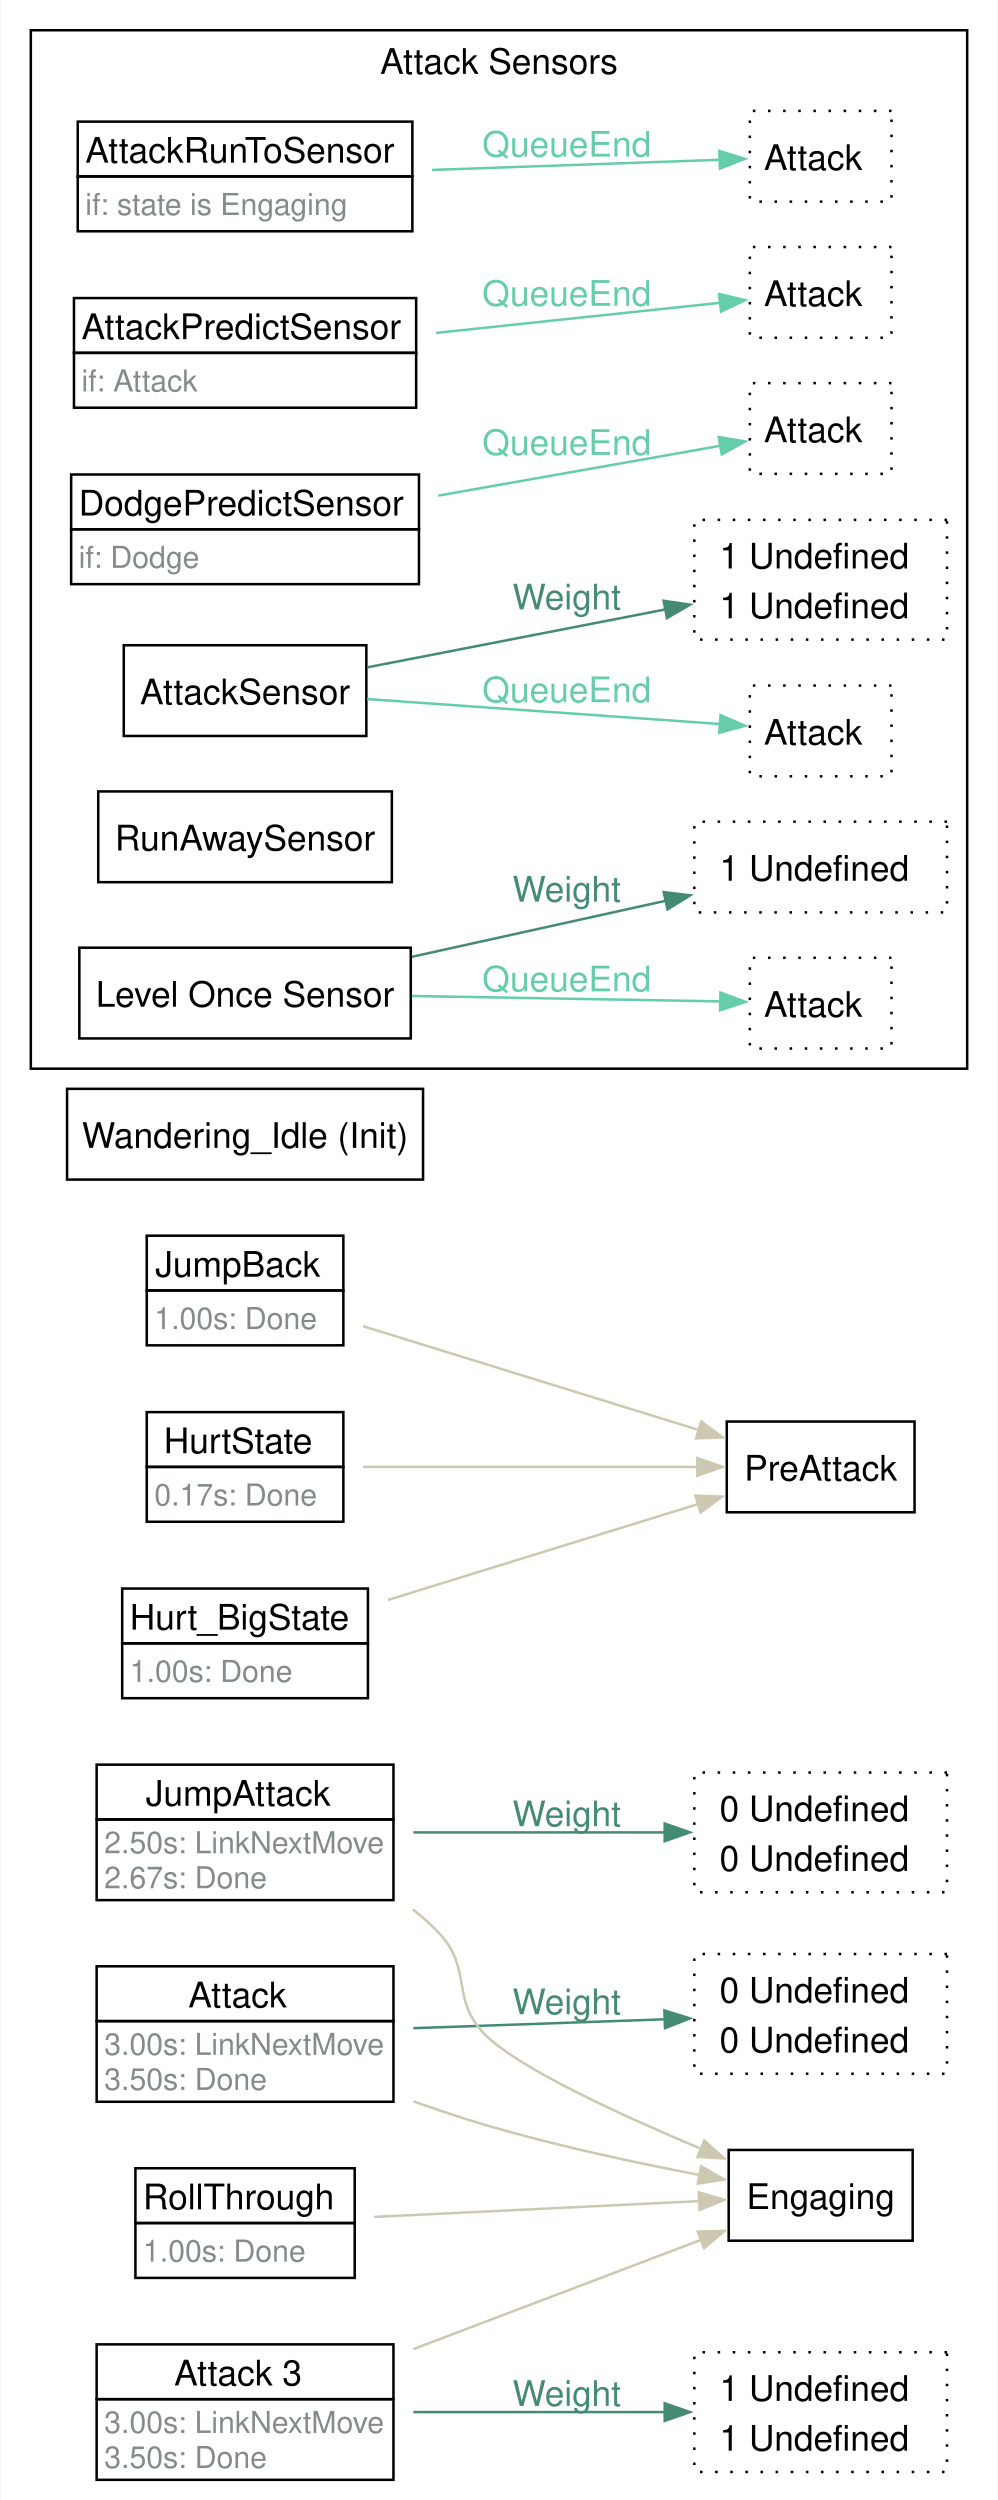
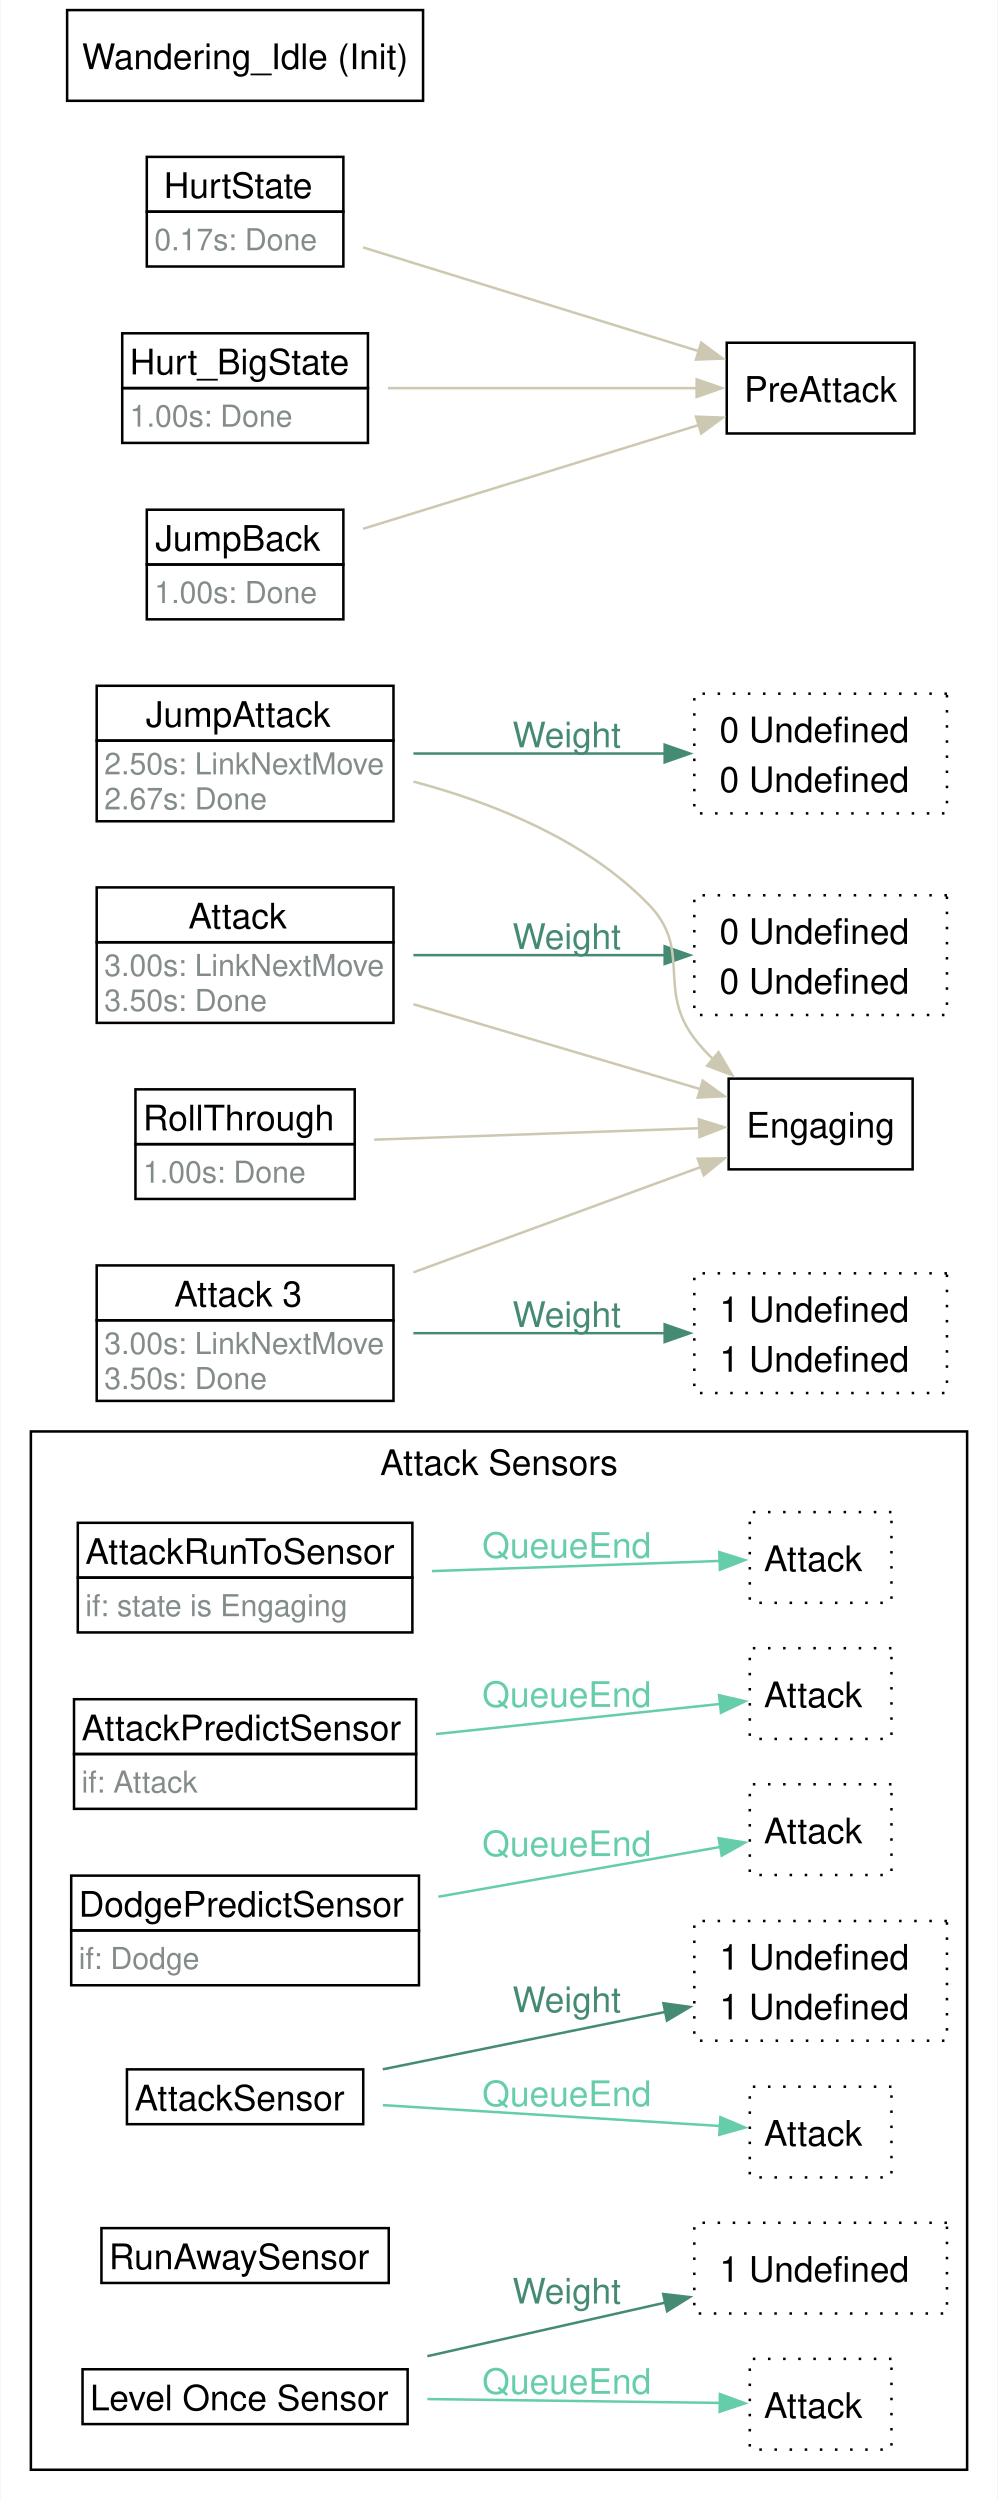
- <svg xmlns="http://www.w3.org/2000/svg" width="396pt" height="992pt" viewBox="0.00 0.00 395.50 991.88">
-   <g id="graph0" class="graph" transform="scale(1 1) rotate(0) translate(4 987.88)">
-     <polygon fill="white" stroke="none" points="-4,4 -4,-987.88 391.5,-987.88 391.5,4 -4,4" />
+ <svg xmlns="http://www.w3.org/2000/svg" width="396pt" height="992pt" viewBox="0.00 0.00 395.50 992.00">
+   <g id="graph0" class="graph" transform="scale(1 1) rotate(0) translate(4 988)">
+     <polygon fill="white" stroke="none" points="-4,4 -4,-988 391.5,-988 391.5,4 -4,4" />
    <g id="clust1" class="cluster">
-       <polygon fill="none" stroke="black" points="8,-563.88 8,-975.88 379.5,-975.88 379.5,-563.88 8,-563.88" />
-       <text text-anchor="middle" x="193.75" y="-958.58" font-family="Helvetica,sans-Serif" font-size="14.00">Attack Sensors</text>
+       <polygon fill="none" stroke="black" points="8,-8 8,-420 379.5,-420 379.5,-8 8,-8" />
+       <text text-anchor="middle" x="193.75" y="-402.7" font-family="Helvetica,sans-Serif" font-size="14.00">Attack Sensors</text>
    </g>
    <g id="node1" class="node">
-       <polygon fill="none" stroke="black" points="34.12,-186 34.12,-207.75 151.88,-207.75 151.88,-186 34.12,-186" />
-       <text text-anchor="start" x="70.5" y="-191.45" font-family="Helvetica,sans-Serif" font-size="14.00">Attack  </text>
-       <polygon fill="none" stroke="black" points="34.12,-154 34.12,-186 151.88,-186 151.88,-154 34.12,-154" />
-       <text text-anchor="start" x="37.12" y="-172.6" font-family="Helvetica,sans-Serif" font-size="12.00" fill="#838b8b">3.00s: LinkNextMove</text>
-       <text text-anchor="start" x="37.12" y="-158.7" font-family="Helvetica,sans-Serif" font-size="12.00" fill="#838b8b">3.50s: Done</text>
-       <text text-anchor="start" x="101.62" y="-158.7" font-family="Helvetica,sans-Serif" font-size="14.00">  </text>
+       <polygon fill="none" stroke="black" points="28.5,-26.12 28.5,-47.88 157.5,-47.88 157.5,-26.12 28.5,-26.12" />
+       <text text-anchor="start" x="31.5" y="-31.57" font-family="Helvetica,sans-Serif" font-size="14.00">Level Once Sensor  </text>
    </g>
    <g id="node2" class="node">
-       <polygon fill="none" stroke="black" points="357.88,-134.88 284.88,-134.88 284.88,-98.88 357.88,-98.88 357.88,-134.88" />
-       <text text-anchor="middle" x="321.38" y="-111.45" font-family="Helvetica,sans-Serif" font-size="14.00">Engaging</text>
+       <polygon fill="none" stroke="black" stroke-dasharray="1,5" points="349.48,-52 293.27,-52 293.27,-16 349.48,-16 349.48,-52" />
+       <text text-anchor="start" x="298.88" y="-28.57" font-family="Helvetica,sans-Serif" font-size="14.00">Attack  </text>
    </g>
    <g id="edge1" class="edge">
-       <path fill="none" stroke="#cdc8b1" d="M159.8,-154.18C169.19,-150.81 178.78,-147.6 188,-144.88 215.94,-136.63 247.87,-129.8 273.37,-124.95" />
-       <polygon fill="#cdc8b1" stroke="#cdc8b1" points="273.92,-128.41 283.11,-123.14 272.64,-121.53 273.92,-128.41" />
+       <path fill="none" stroke="#66cdaa" d="M165.32,-36.05C203.7,-35.55 249.56,-34.94 281.4,-34.52" />
+       <polygon fill="#66cdaa" stroke="#66cdaa" points="281.41,-38.02 291.36,-34.38 281.32,-31.02 281.41,-38.02" />
+       <text text-anchor="middle" x="220.62" y="-38.13" font-family="Helvetica,sans-Serif" font-size="14.00" fill="#66cdaa">QueueEnd</text>
    </g>
    <g id="node3" class="node">
-       <polygon fill="none" stroke="black" stroke-dasharray="1,5" points="371.5,-212.62 271.25,-212.62 271.25,-165.12 371.5,-165.12 371.5,-212.62" />
-       <text text-anchor="start" x="281.25" y="-193.32" font-family="Helvetica,sans-Serif" font-size="14.00">0 Undefined  </text>
-       <text text-anchor="start" x="281.25" y="-173.57" font-family="Helvetica,sans-Serif" font-size="14.00">0 Undefined  </text>
+       <polygon fill="none" stroke="black" stroke-dasharray="1,5" points="371.5,-106 271.25,-106 271.25,-70 371.5,-70 371.5,-106" />
+       <text text-anchor="start" x="281.25" y="-82.58" font-family="Helvetica,sans-Serif" font-size="14.00">1 Undefined  </text>
    </g>
    <g id="edge2" class="edge">
-       <path fill="none" stroke="#458b74" d="M159.78,-183.2C191.27,-184.31 228.72,-185.64 259.54,-186.73" />
-       <polygon fill="#458b74" stroke="#458b74" points="259.37,-190.22 269.49,-187.08 259.62,-183.23 259.37,-190.22" />
-       <text text-anchor="middle" x="220.62" y="-188.74" font-family="Helvetica,sans-Serif" font-size="14.00" fill="#458b74">Weight</text>
+       <path fill="none" stroke="#458b74" d="M165.32,-53.07C195.77,-59.93 230.93,-67.85 260.06,-74.41" />
+       <polygon fill="#458b74" stroke="#458b74" points="258.91,-77.74 269.43,-76.52 260.45,-70.91 258.91,-77.74" />
+       <text text-anchor="middle" x="220.62" y="-73.95" font-family="Helvetica,sans-Serif" font-size="14.00" fill="#458b74">Weight</text>
    </g>
    <g id="node4" class="node">
-       <polygon fill="none" stroke="black" points="34.12,-266 34.12,-287.75 151.88,-287.75 151.88,-266 34.12,-266" />
-       <text text-anchor="start" x="53.62" y="-271.45" font-family="Helvetica,sans-Serif" font-size="14.00">JumpAttack  </text>
-       <polygon fill="none" stroke="black" points="34.12,-234 34.12,-266 151.88,-266 151.88,-234 34.12,-234" />
-       <text text-anchor="start" x="37.12" y="-252.6" font-family="Helvetica,sans-Serif" font-size="12.00" fill="#838b8b">2.50s: LinkNextMove</text>
-       <text text-anchor="start" x="37.12" y="-238.7" font-family="Helvetica,sans-Serif" font-size="12.00" fill="#838b8b">2.67s: Done</text>
-       <text text-anchor="start" x="101.62" y="-238.7" font-family="Helvetica,sans-Serif" font-size="14.00">  </text>
+       <polygon fill="none" stroke="black" points="36,-82.12 36,-103.88 150,-103.88 150,-82.12 36,-82.12" />
+       <text text-anchor="start" x="39" y="-87.58" font-family="Helvetica,sans-Serif" font-size="14.00">RunAwaySensor  </text>
+     </g>
+     <g id="node5" class="node">
+       <polygon fill="none" stroke="black" points="46.12,-145.12 46.12,-166.88 139.88,-166.88 139.88,-145.12 46.12,-145.12" />
+       <text text-anchor="start" x="49.12" y="-150.57" font-family="Helvetica,sans-Serif" font-size="14.00">AttackSensor  </text>
+     </g>
+     <g id="node6" class="node">
+       <polygon fill="none" stroke="black" stroke-dasharray="1,5" points="349.48,-160 293.27,-160 293.27,-124 349.48,-124 349.48,-160" />
+       <text text-anchor="start" x="298.88" y="-136.57" font-family="Helvetica,sans-Serif" font-size="14.00">Attack  </text>
    </g>
    <g id="edge3" class="edge">
-       <path fill="none" stroke="#cdc8b1" d="M159.59,-230.3C163.32,-227.38 166.83,-224.24 170,-220.88 183.35,-206.67 174.41,-194.85 188,-180.88 200.85,-167.67 241.31,-149 274.15,-135.23" />
-       <polygon fill="#cdc8b1" stroke="#cdc8b1" points="275.2,-138.59 283.1,-131.53 272.52,-132.12 275.2,-138.59" />
-     </g>
-     <g id="node5" class="node">
-       <polygon fill="none" stroke="black" stroke-dasharray="1,5" points="371.5,-284.62 271.25,-284.62 271.25,-237.12 371.5,-237.12 371.5,-284.62" />
-       <text text-anchor="start" x="281.25" y="-265.32" font-family="Helvetica,sans-Serif" font-size="14.00">0 Undefined  </text>
-       <text text-anchor="start" x="281.25" y="-245.57" font-family="Helvetica,sans-Serif" font-size="14.00">0 Undefined  </text>
+       <path fill="none" stroke="#66cdaa" d="M147.65,-152.68C188.82,-150.14 244.69,-146.68 281.6,-144.4" />
+       <polygon fill="#66cdaa" stroke="#66cdaa" points="281.6,-147.9 291.37,-143.79 281.17,-140.92 281.6,-147.9" />
+       <text text-anchor="middle" x="220.62" y="-152.29" font-family="Helvetica,sans-Serif" font-size="14.00" fill="#66cdaa">QueueEnd</text>
+     </g>
+     <g id="node7" class="node">
+       <polygon fill="none" stroke="black" stroke-dasharray="1,5" points="371.5,-225.75 271.25,-225.75 271.25,-178.25 371.5,-178.25 371.5,-225.75" />
+       <text text-anchor="start" x="281.25" y="-206.45" font-family="Helvetica,sans-Serif" font-size="14.00">1 Undefined  </text>
+       <text text-anchor="start" x="281.25" y="-186.7" font-family="Helvetica,sans-Serif" font-size="14.00">1 Undefined  </text>
    </g>
    <g id="edge4" class="edge">
-       <path fill="none" stroke="#458b74" d="M159.78,-260.88C191.27,-260.88 228.72,-260.88 259.54,-260.88" />
-       <polygon fill="#458b74" stroke="#458b74" points="259.49,-264.38 269.49,-260.88 259.49,-257.38 259.49,-264.38" />
-       <text text-anchor="middle" x="220.62" y="-263.32" font-family="Helvetica,sans-Serif" font-size="14.00" fill="#458b74">Weight</text>
-     </g>
-     <g id="node6" class="node">
-       <polygon fill="none" stroke="black" points="34.12,-36 34.12,-57.75 151.88,-57.75 151.88,-36 34.12,-36" />
-       <text text-anchor="start" x="64.88" y="-41.45" font-family="Helvetica,sans-Serif" font-size="14.00">Attack 3  </text>
-       <polygon fill="none" stroke="black" points="34.12,-4 34.12,-36 151.88,-36 151.88,-4 34.12,-4" />
-       <text text-anchor="start" x="37.12" y="-22.6" font-family="Helvetica,sans-Serif" font-size="12.00" fill="#838b8b">3.00s: LinkNextMove</text>
-       <text text-anchor="start" x="37.12" y="-8.7" font-family="Helvetica,sans-Serif" font-size="12.00" fill="#838b8b">3.50s: Done</text>
-       <text text-anchor="start" x="101.62" y="-8.7" font-family="Helvetica,sans-Serif" font-size="14.00">  </text>
+       <path fill="none" stroke="#458b74" d="M147.65,-166.9C181.39,-173.76 225,-182.62 259.96,-189.72" />
+       <polygon fill="#458b74" stroke="#458b74" points="259,-193.1 269.5,-191.66 260.39,-186.24 259,-193.1" />
+       <text text-anchor="middle" x="220.62" y="-189.57" font-family="Helvetica,sans-Serif" font-size="14.00" fill="#458b74">Weight</text>
+     </g>
+     <g id="node8" class="node">
+       <polygon fill="none" stroke="black" points="24,-222 24,-243.75 162,-243.75 162,-222 24,-222" />
+       <text text-anchor="start" x="27" y="-227.45" font-family="Helvetica,sans-Serif" font-size="14.00">DodgePredictSensor  </text>
+       <polygon fill="none" stroke="black" points="24,-200.25 24,-222 162,-222 162,-200.25 24,-200.25" />
+       <text text-anchor="start" x="27" y="-206.7" font-family="Helvetica,sans-Serif" font-size="12.00" fill="#838b8b">if: Dodge</text>
+       <text text-anchor="start" x="75" y="-206.7" font-family="Helvetica,sans-Serif" font-size="14.00">  </text>
+     </g>
+     <g id="node9" class="node">
+       <polygon fill="none" stroke="black" stroke-dasharray="1,5" points="349.48,-280 293.27,-280 293.27,-244 349.48,-244 349.48,-280" />
+       <text text-anchor="start" x="298.88" y="-256.57" font-family="Helvetica,sans-Serif" font-size="14.00">Attack  </text>
    </g>
    <g id="edge5" class="edge">
-       <path fill="none" stroke="#cdc8b1" d="M159.78,-55.87C196.37,-69.77 241.04,-86.73 273.96,-99.24" />
-       <polygon fill="#cdc8b1" stroke="#cdc8b1" points="272.64,-102.49 283.23,-102.77 275.13,-95.94 272.64,-102.49" />
-     </g>
-     <g id="node7" class="node">
-       <polygon fill="none" stroke="black" stroke-dasharray="1,5" points="371.5,-54.62 271.25,-54.62 271.25,-7.12 371.5,-7.12 371.5,-54.62" />
-       <text text-anchor="start" x="281.25" y="-35.33" font-family="Helvetica,sans-Serif" font-size="14.00">1 Undefined  </text>
-       <text text-anchor="start" x="281.25" y="-15.57" font-family="Helvetica,sans-Serif" font-size="14.00">1 Undefined  </text>
+       <path fill="none" stroke="#66cdaa" d="M169.69,-235.38C207.31,-242.02 251.14,-249.77 281.8,-255.18" />
+       <polygon fill="#66cdaa" stroke="#66cdaa" points="280.92,-258.58 291.38,-256.88 282.14,-251.69 280.92,-258.58" />
+       <text text-anchor="middle" x="220.62" y="-251.51" font-family="Helvetica,sans-Serif" font-size="14.00" fill="#66cdaa">QueueEnd</text>
+     </g>
+     <g id="node10" class="node">
+       <polygon fill="none" stroke="black" points="25.12,-292 25.12,-313.75 160.88,-313.75 160.88,-292 25.12,-292" />
+       <text text-anchor="start" x="28.12" y="-297.45" font-family="Helvetica,sans-Serif" font-size="14.00">AttackPredictSensor  </text>
+       <polygon fill="none" stroke="black" points="25.12,-270.25 25.12,-292 160.88,-292 160.88,-270.25 25.12,-270.25" />
+       <text text-anchor="start" x="28.12" y="-276.7" font-family="Helvetica,sans-Serif" font-size="12.00" fill="#838b8b">if: Attack</text>
+       <text text-anchor="start" x="73.12" y="-276.7" font-family="Helvetica,sans-Serif" font-size="14.00">  </text>
+     </g>
+     <g id="node11" class="node">
+       <polygon fill="none" stroke="black" stroke-dasharray="1,5" points="349.48,-334 293.27,-334 293.27,-298 349.48,-298 349.48,-334" />
+       <text text-anchor="start" x="298.88" y="-310.57" font-family="Helvetica,sans-Serif" font-size="14.00">Attack  </text>
    </g>
    <g id="edge6" class="edge">
-       <path fill="none" stroke="#458b74" d="M159.78,-30.88C191.27,-30.88 228.72,-30.88 259.54,-30.88" />
-       <polygon fill="#458b74" stroke="#458b74" points="259.49,-34.38 269.49,-30.88 259.49,-27.38 259.49,-34.38" />
-       <text text-anchor="middle" x="220.62" y="-33.33" font-family="Helvetica,sans-Serif" font-size="14.00" fill="#458b74">Weight</text>
-     </g>
-     <g id="node8" class="node">
-       <polygon fill="none" stroke="black" points="54,-405.88 54,-427.62 132,-427.62 132,-405.88 54,-405.88" />
-       <text text-anchor="start" x="60.75" y="-411.32" font-family="Helvetica,sans-Serif" font-size="14.00">HurtState  </text>
-       <polygon fill="none" stroke="black" points="54,-384.12 54,-405.88 132,-405.88 132,-384.12 54,-384.12" />
-       <text text-anchor="start" x="57" y="-390.57" font-family="Helvetica,sans-Serif" font-size="12.00" fill="#838b8b">0.17s: Done</text>
-       <text text-anchor="start" x="121.5" y="-390.57" font-family="Helvetica,sans-Serif" font-size="14.00">  </text>
-     </g>
-     <g id="node9" class="node">
-       <polygon fill="none" stroke="black" points="358.62,-423.88 284.12,-423.88 284.12,-387.88 358.62,-387.88 358.62,-423.88" />
-       <text text-anchor="middle" x="321.38" y="-400.45" font-family="Helvetica,sans-Serif" font-size="14.00">PreAttack</text>
+       <path fill="none" stroke="#66cdaa" d="M168.75,-299.93C206.55,-303.93 250.84,-308.63 281.75,-311.91" />
+       <polygon fill="#66cdaa" stroke="#66cdaa" points="281.09,-315.35 291.4,-312.93 281.83,-308.39 281.09,-315.35" />
+       <text text-anchor="middle" x="220.62" y="-310.69" font-family="Helvetica,sans-Serif" font-size="14.00" fill="#66cdaa">QueueEnd</text>
+     </g>
+     <g id="node12" class="node">
+       <polygon fill="none" stroke="black" points="26.62,-362 26.62,-383.75 159.38,-383.75 159.38,-362 26.62,-362" />
+       <text text-anchor="start" x="29.62" y="-367.45" font-family="Helvetica,sans-Serif" font-size="14.00">AttackRunToSensor  </text>
+       <polygon fill="none" stroke="black" points="26.62,-340.25 26.62,-362 159.38,-362 159.38,-340.25 26.62,-340.25" />
+       <text text-anchor="start" x="29.62" y="-346.7" font-family="Helvetica,sans-Serif" font-size="12.00" fill="#838b8b">if: state is Engaging</text>
+       <text text-anchor="start" x="133.88" y="-346.7" font-family="Helvetica,sans-Serif" font-size="14.00">  </text>
+     </g>
+     <g id="node13" class="node">
+       <polygon fill="none" stroke="black" stroke-dasharray="1,5" points="349.48,-388 293.27,-388 293.27,-352 349.48,-352 349.48,-388" />
+       <text text-anchor="start" x="298.88" y="-364.57" font-family="Helvetica,sans-Serif" font-size="14.00">Attack  </text>
    </g>
    <g id="edge7" class="edge">
-       <path fill="none" stroke="#cdc8b1" d="M139.81,-405.88C178.41,-405.88 233.46,-405.88 272.6,-405.88" />
-       <polygon fill="#cdc8b1" stroke="#cdc8b1" points="272.44,-409.38 282.44,-405.88 272.44,-402.38 272.44,-409.38" />
-     </g>
-     <g id="node10" class="node">
-       <polygon fill="none" stroke="black" points="44.25,-335.88 44.25,-357.62 141.75,-357.62 141.75,-335.88 44.25,-335.88" />
-       <text text-anchor="start" x="47.25" y="-341.32" font-family="Helvetica,sans-Serif" font-size="14.00">Hurt_BigState  </text>
-       <polygon fill="none" stroke="black" points="44.25,-314.12 44.25,-335.88 141.75,-335.88 141.75,-314.12 44.25,-314.12" />
-       <text text-anchor="start" x="47.25" y="-320.57" font-family="Helvetica,sans-Serif" font-size="12.00" fill="#838b8b">1.00s: Done</text>
-       <text text-anchor="start" x="111.75" y="-320.57" font-family="Helvetica,sans-Serif" font-size="14.00">  </text>
+       <path fill="none" stroke="#66cdaa" d="M167.18,-364.59C205.21,-365.93 250.16,-367.52 281.49,-368.63" />
+       <polygon fill="#66cdaa" stroke="#66cdaa" points="281.16,-372.12 291.28,-368.97 281.41,-365.12 281.16,-372.12" />
+       <text text-anchor="middle" x="220.62" y="-369.86" font-family="Helvetica,sans-Serif" font-size="14.00" fill="#66cdaa">QueueEnd</text>
+     </g>
+     <g id="node14" class="node">
+       <polygon fill="none" stroke="black" points="34.12,-614.12 34.12,-635.88 151.88,-635.88 151.88,-614.12 34.12,-614.12" />
+       <text text-anchor="start" x="70.5" y="-619.58" font-family="Helvetica,sans-Serif" font-size="14.00">Attack  </text>
+       <polygon fill="none" stroke="black" points="34.12,-582.12 34.12,-614.12 151.88,-614.12 151.88,-582.12 34.12,-582.12" />
+       <text text-anchor="start" x="37.12" y="-600.73" font-family="Helvetica,sans-Serif" font-size="12.00" fill="#838b8b">3.00s: LinkNextMove</text>
+       <text text-anchor="start" x="37.12" y="-586.83" font-family="Helvetica,sans-Serif" font-size="12.00" fill="#838b8b">3.50s: Done</text>
+       <text text-anchor="start" x="101.62" y="-586.83" font-family="Helvetica,sans-Serif" font-size="14.00">  </text>
+     </g>
+     <g id="node15" class="node">
+       <polygon fill="none" stroke="black" points="357.88,-560 284.88,-560 284.88,-524 357.88,-524 357.88,-560" />
+       <text text-anchor="middle" x="321.38" y="-536.58" font-family="Helvetica,sans-Serif" font-size="14.00">Engaging</text>
    </g>
    <g id="edge8" class="edge">
-       <path fill="none" stroke="#cdc8b1" d="M149.67,-353.09C187.51,-364.79 237.05,-380.11 273,-391.23" />
-       <polygon fill="#cdc8b1" stroke="#cdc8b1" points="271.66,-394.48 282.25,-394.09 273.73,-387.79 271.66,-394.48" />
-     </g>
-     <g id="node11" class="node">
-       <polygon fill="none" stroke="black" points="54,-475.88 54,-497.62 132,-497.62 132,-475.88 54,-475.88" />
-       <text text-anchor="start" x="57.38" y="-481.32" font-family="Helvetica,sans-Serif" font-size="14.00">JumpBack  </text>
-       <polygon fill="none" stroke="black" points="54,-454.12 54,-475.88 132,-475.88 132,-454.12 54,-454.12" />
-       <text text-anchor="start" x="57" y="-460.57" font-family="Helvetica,sans-Serif" font-size="12.00" fill="#838b8b">1.00s: Done</text>
-       <text text-anchor="start" x="121.5" y="-460.57" font-family="Helvetica,sans-Serif" font-size="14.00">  </text>
+       <path fill="none" stroke="#cdc8b1" d="M159.78,-589.53C196.37,-578.7 241.04,-565.48 273.96,-555.74" />
+       <polygon fill="#cdc8b1" stroke="#cdc8b1" points="274.6,-559.2 283.2,-553 272.62,-552.49 274.6,-559.2" />
+     </g>
+     <g id="node16" class="node">
+       <polygon fill="none" stroke="black" stroke-dasharray="1,5" points="371.5,-632.75 271.25,-632.75 271.25,-585.25 371.5,-585.25 371.5,-632.75" />
+       <text text-anchor="start" x="281.25" y="-613.45" font-family="Helvetica,sans-Serif" font-size="14.00">0 Undefined  </text>
+       <text text-anchor="start" x="281.25" y="-593.7" font-family="Helvetica,sans-Serif" font-size="14.00">0 Undefined  </text>
    </g>
    <g id="edge9" class="edge">
-       <path fill="none" stroke="#cdc8b1" d="M139.81,-461.71C178.58,-449.72 233.93,-432.61 273.11,-420.49" />
-       <polygon fill="#cdc8b1" stroke="#cdc8b1" points="273.99,-423.88 282.51,-417.58 271.92,-417.2 273.99,-423.88" />
-     </g>
-     <g id="node12" class="node">
-       <polygon fill="none" stroke="black" points="49.5,-105.88 49.5,-127.62 136.5,-127.62 136.5,-105.88 49.5,-105.88" />
-       <text text-anchor="start" x="52.5" y="-111.33" font-family="Helvetica,sans-Serif" font-size="14.00">RollThrough  </text>
-       <polygon fill="none" stroke="black" points="49.5,-84.12 49.5,-105.88 136.5,-105.88 136.5,-84.12 49.5,-84.12" />
-       <text text-anchor="start" x="52.5" y="-90.58" font-family="Helvetica,sans-Serif" font-size="12.00" fill="#838b8b">1.00s: Done</text>
-       <text text-anchor="start" x="117" y="-90.58" font-family="Helvetica,sans-Serif" font-size="14.00">  </text>
+       <path fill="none" stroke="#458b74" d="M159.78,-609C191.27,-609 228.72,-609 259.54,-609" />
+       <polygon fill="#458b74" stroke="#458b74" points="259.49,-612.5 269.49,-609 259.49,-605.5 259.49,-612.5" />
+       <text text-anchor="middle" x="220.62" y="-611.45" font-family="Helvetica,sans-Serif" font-size="14.00" fill="#458b74">Weight</text>
+     </g>
+     <g id="node17" class="node">
+       <polygon fill="none" stroke="black" points="34.12,-694.12 34.12,-715.88 151.88,-715.88 151.88,-694.12 34.12,-694.12" />
+       <text text-anchor="start" x="53.62" y="-699.58" font-family="Helvetica,sans-Serif" font-size="14.00">JumpAttack  </text>
+       <polygon fill="none" stroke="black" points="34.12,-662.12 34.12,-694.12 151.88,-694.12 151.88,-662.12 34.12,-662.12" />
+       <text text-anchor="start" x="37.12" y="-680.73" font-family="Helvetica,sans-Serif" font-size="12.00" fill="#838b8b">2.50s: LinkNextMove</text>
+       <text text-anchor="start" x="37.12" y="-666.83" font-family="Helvetica,sans-Serif" font-size="12.00" fill="#838b8b">2.67s: Done</text>
+       <text text-anchor="start" x="101.62" y="-666.83" font-family="Helvetica,sans-Serif" font-size="14.00">  </text>
    </g>
    <g id="edge10" class="edge">
-       <path fill="none" stroke="#cdc8b1" d="M144.24,-108.32C182.84,-110.19 235.76,-112.76 273.5,-114.6" />
-       <polygon fill="#cdc8b1" stroke="#cdc8b1" points="273.02,-118.08 283.18,-115.07 273.36,-111.09 273.02,-118.08" />
-     </g>
-     <g id="node13" class="node">
-       <polygon fill="none" stroke="black" points="163.62,-555.88 22.38,-555.88 22.38,-519.88 163.62,-519.88 163.62,-555.88" />
-       <text text-anchor="middle" x="93" y="-532.45" font-family="Helvetica,sans-Serif" font-size="14.00">Wandering_Idle (Init)</text>
-     </g>
-     <g id="node14" class="node">
-       <polygon fill="none" stroke="black" points="158.75,-611.88 27.25,-611.88 27.25,-575.88 158.75,-575.88 158.75,-611.88" />
-       <text text-anchor="middle" x="93" y="-588.45" font-family="Helvetica,sans-Serif" font-size="14.00">Level Once Sensor</text>
-     </g>
-     <g id="node15" class="node">
-       <polygon fill="none" stroke="black" stroke-dasharray="1,5" points="349.48,-607.88 293.27,-607.88 293.27,-571.88 349.48,-571.88 349.48,-607.88" />
-       <text text-anchor="start" x="298.88" y="-584.45" font-family="Helvetica,sans-Serif" font-size="14.00">Attack  </text>
+       <path fill="none" stroke="#cdc8b1" d="M159.81,-677.87C191.76,-669.38 228.49,-654.58 253.25,-629 270.55,-611.12 256.27,-595.86 271.25,-576 273.47,-573.06 276.02,-570.28 278.76,-567.68" />
+       <polygon fill="#cdc8b1" stroke="#cdc8b1" points="280.87,-570.48 286.28,-561.37 276.37,-565.11 280.87,-570.48" />
+     </g>
+     <g id="node18" class="node">
+       <polygon fill="none" stroke="black" stroke-dasharray="1,5" points="371.5,-712.75 271.25,-712.75 271.25,-665.25 371.5,-665.25 371.5,-712.75" />
+       <text text-anchor="start" x="281.25" y="-693.45" font-family="Helvetica,sans-Serif" font-size="14.00">0 Undefined  </text>
+       <text text-anchor="start" x="281.25" y="-673.7" font-family="Helvetica,sans-Serif" font-size="14.00">0 Undefined  </text>
    </g>
    <g id="edge11" class="edge">
-       <path fill="none" stroke="#66cdaa" d="M159.17,-592.72C198.9,-592.02 248.31,-591.15 281.88,-590.56" />
-       <polygon fill="#66cdaa" stroke="#66cdaa" points="281.61,-594.06 291.54,-590.38 281.48,-587.06 281.61,-594.06" />
-       <text text-anchor="middle" x="220.62" y="-594.56" font-family="Helvetica,sans-Serif" font-size="14.00" fill="#66cdaa">QueueEnd</text>
-     </g>
-     <g id="node16" class="node">
-       <polygon fill="none" stroke="black" stroke-dasharray="1,5" points="371.5,-661.88 271.25,-661.88 271.25,-625.88 371.5,-625.88 371.5,-661.88" />
-       <text text-anchor="start" x="281.25" y="-638.45" font-family="Helvetica,sans-Serif" font-size="14.00">1 Undefined  </text>
+       <path fill="none" stroke="#458b74" d="M159.78,-689C191.27,-689 228.72,-689 259.54,-689" />
+       <polygon fill="#458b74" stroke="#458b74" points="259.49,-692.5 269.49,-689 259.49,-685.5 259.49,-692.5" />
+       <text text-anchor="middle" x="220.62" y="-691.45" font-family="Helvetica,sans-Serif" font-size="14.00" fill="#458b74">Weight</text>
+     </g>
+     <g id="node19" class="node">
+       <polygon fill="none" stroke="black" points="34.12,-464.12 34.12,-485.88 151.88,-485.88 151.88,-464.12 34.12,-464.12" />
+       <text text-anchor="start" x="64.88" y="-469.57" font-family="Helvetica,sans-Serif" font-size="14.00">Attack 3  </text>
+       <polygon fill="none" stroke="black" points="34.12,-432.12 34.12,-464.12 151.88,-464.12 151.88,-432.12 34.12,-432.12" />
+       <text text-anchor="start" x="37.12" y="-450.73" font-family="Helvetica,sans-Serif" font-size="12.00" fill="#838b8b">3.00s: LinkNextMove</text>
+       <text text-anchor="start" x="37.12" y="-436.83" font-family="Helvetica,sans-Serif" font-size="12.00" fill="#838b8b">3.50s: Done</text>
+       <text text-anchor="start" x="101.62" y="-436.83" font-family="Helvetica,sans-Serif" font-size="14.00">  </text>
    </g>
    <g id="edge12" class="edge">
-       <path fill="none" stroke="#458b74" d="M159.17,-608.27C190.93,-615.28 228.88,-623.67 259.98,-630.53" />
-       <polygon fill="#458b74" stroke="#458b74" points="259.1,-633.93 269.62,-632.67 260.61,-627.09 259.1,-633.93" />
-       <text text-anchor="middle" x="220.62" y="-630.15" font-family="Helvetica,sans-Serif" font-size="14.00" fill="#458b74">Weight</text>
-     </g>
-     <g id="node17" class="node">
-       <polygon fill="none" stroke="black" points="151.25,-673.88 34.75,-673.88 34.75,-637.88 151.25,-637.88 151.25,-673.88" />
-       <text text-anchor="middle" x="93" y="-650.45" font-family="Helvetica,sans-Serif" font-size="14.00">RunAwaySensor</text>
-     </g>
-     <g id="node18" class="node">
-       <polygon fill="none" stroke="black" points="141.12,-731.88 44.88,-731.88 44.88,-695.88 141.12,-695.88 141.12,-731.88" />
-       <text text-anchor="middle" x="93" y="-708.45" font-family="Helvetica,sans-Serif" font-size="14.00">AttackSensor</text>
-     </g>
-     <g id="node19" class="node">
-       <polygon fill="none" stroke="black" stroke-dasharray="1,5" points="349.48,-715.88 293.27,-715.88 293.27,-679.88 349.48,-679.88 349.48,-715.88" />
-       <text text-anchor="start" x="298.88" y="-692.45" font-family="Helvetica,sans-Serif" font-size="14.00">Attack  </text>
+       <path fill="none" stroke="#cdc8b1" d="M159.78,-483.12C196.37,-496.54 241.04,-512.91 273.96,-524.98" />
+       <polygon fill="#cdc8b1" stroke="#cdc8b1" points="272.63,-528.22 283.23,-528.38 275.04,-521.65 272.63,-528.22" />
+     </g>
+     <g id="node20" class="node">
+       <polygon fill="none" stroke="black" stroke-dasharray="1,5" points="371.5,-482.75 271.25,-482.75 271.25,-435.25 371.5,-435.25 371.5,-482.75" />
+       <text text-anchor="start" x="281.25" y="-463.45" font-family="Helvetica,sans-Serif" font-size="14.00">1 Undefined  </text>
+       <text text-anchor="start" x="281.25" y="-443.7" font-family="Helvetica,sans-Serif" font-size="14.00">1 Undefined  </text>
    </g>
    <g id="edge13" class="edge">
-       <path fill="none" stroke="#66cdaa" d="M141.46,-710.52C183.05,-707.58 242.76,-703.36 281.56,-700.62" />
-       <polygon fill="#66cdaa" stroke="#66cdaa" points="281.65,-704.12 291.38,-699.92 281.16,-697.14 281.65,-704.12" />
-       <text text-anchor="middle" x="220.62" y="-709.28" font-family="Helvetica,sans-Serif" font-size="14.00" fill="#66cdaa">QueueEnd</text>
-     </g>
-     <g id="node20" class="node">
-       <polygon fill="none" stroke="black" stroke-dasharray="1,5" points="371.5,-781.62 271.25,-781.62 271.25,-734.12 371.5,-734.12 371.5,-781.62" />
-       <text text-anchor="start" x="281.25" y="-762.33" font-family="Helvetica,sans-Serif" font-size="14.00">1 Undefined  </text>
-       <text text-anchor="start" x="281.25" y="-742.58" font-family="Helvetica,sans-Serif" font-size="14.00">1 Undefined  </text>
+       <path fill="none" stroke="#458b74" d="M159.78,-459C191.27,-459 228.72,-459 259.54,-459" />
+       <polygon fill="#458b74" stroke="#458b74" points="259.49,-462.5 269.49,-459 259.49,-455.5 259.49,-462.5" />
+       <text text-anchor="middle" x="220.62" y="-461.45" font-family="Helvetica,sans-Serif" font-size="14.00" fill="#458b74">Weight</text>
+     </g>
+     <g id="node21" class="node">
+       <polygon fill="none" stroke="black" points="54,-904 54,-925.75 132,-925.75 132,-904 54,-904" />
+       <text text-anchor="start" x="60.75" y="-909.45" font-family="Helvetica,sans-Serif" font-size="14.00">HurtState  </text>
+       <polygon fill="none" stroke="black" points="54,-882.25 54,-904 132,-904 132,-882.25 54,-882.25" />
+       <text text-anchor="start" x="57" y="-888.7" font-family="Helvetica,sans-Serif" font-size="12.00" fill="#838b8b">0.17s: Done</text>
+       <text text-anchor="start" x="121.5" y="-888.7" font-family="Helvetica,sans-Serif" font-size="14.00">  </text>
+     </g>
+     <g id="node22" class="node">
+       <polygon fill="none" stroke="black" points="358.62,-852 284.12,-852 284.12,-816 358.62,-816 358.62,-852" />
+       <text text-anchor="middle" x="321.38" y="-828.58" font-family="Helvetica,sans-Serif" font-size="14.00">PreAttack</text>
    </g>
    <g id="edge14" class="edge">
-       <path fill="none" stroke="#458b74" d="M141.46,-723.1C175.88,-729.79 222.72,-738.89 259.84,-746.11" />
-       <polygon fill="#458b74" stroke="#458b74" points="259.06,-749.52 269.54,-747.99 260.39,-742.65 259.06,-749.52" />
-       <text text-anchor="middle" x="220.62" y="-746.09" font-family="Helvetica,sans-Serif" font-size="14.00" fill="#458b74">Weight</text>
-     </g>
-     <g id="node21" class="node">
-       <polygon fill="none" stroke="black" points="24,-777.88 24,-799.62 162,-799.62 162,-777.88 24,-777.88" />
-       <text text-anchor="start" x="27" y="-783.33" font-family="Helvetica,sans-Serif" font-size="14.00">DodgePredictSensor  </text>
-       <polygon fill="none" stroke="black" points="24,-756.12 24,-777.88 162,-777.88 162,-756.12 24,-756.12" />
-       <text text-anchor="start" x="27" y="-762.58" font-family="Helvetica,sans-Serif" font-size="12.00" fill="#838b8b">if: Dodge</text>
-       <text text-anchor="start" x="75" y="-762.58" font-family="Helvetica,sans-Serif" font-size="14.00">  </text>
-     </g>
-     <g id="node22" class="node">
-       <polygon fill="none" stroke="black" stroke-dasharray="1,5" points="349.48,-835.88 293.27,-835.88 293.27,-799.88 349.48,-799.88 349.48,-835.88" />
-       <text text-anchor="start" x="298.88" y="-812.45" font-family="Helvetica,sans-Serif" font-size="14.00">Attack  </text>
+       <path fill="none" stroke="#cdc8b1" d="M139.81,-889.83C178.58,-877.85 233.93,-860.73 273.11,-848.62" />
+       <polygon fill="#cdc8b1" stroke="#cdc8b1" points="273.99,-852.01 282.51,-845.71 271.92,-845.32 273.99,-852.01" />
+     </g>
+     <g id="node23" class="node">
+       <polygon fill="none" stroke="black" points="44.25,-834 44.25,-855.75 141.75,-855.75 141.75,-834 44.25,-834" />
+       <text text-anchor="start" x="47.25" y="-839.45" font-family="Helvetica,sans-Serif" font-size="14.00">Hurt_BigState  </text>
+       <polygon fill="none" stroke="black" points="44.25,-812.25 44.25,-834 141.75,-834 141.75,-812.25 44.25,-812.25" />
+       <text text-anchor="start" x="47.25" y="-818.7" font-family="Helvetica,sans-Serif" font-size="12.00" fill="#838b8b">1.00s: Done</text>
+       <text text-anchor="start" x="111.75" y="-818.7" font-family="Helvetica,sans-Serif" font-size="14.00">  </text>
    </g>
    <g id="edge15" class="edge">
-       <path fill="none" stroke="#66cdaa" d="M169.69,-791.25C207.31,-797.9 251.14,-805.64 281.8,-811.06" />
-       <polygon fill="#66cdaa" stroke="#66cdaa" points="280.92,-814.46 291.38,-812.75 282.14,-807.56 280.92,-814.46" />
-       <text text-anchor="middle" x="220.62" y="-807.39" font-family="Helvetica,sans-Serif" font-size="14.00" fill="#66cdaa">QueueEnd</text>
-     </g>
-     <g id="node23" class="node">
-       <polygon fill="none" stroke="black" points="25.12,-847.88 25.12,-869.62 160.88,-869.62 160.88,-847.88 25.12,-847.88" />
-       <text text-anchor="start" x="28.12" y="-853.33" font-family="Helvetica,sans-Serif" font-size="14.00">AttackPredictSensor  </text>
-       <polygon fill="none" stroke="black" points="25.12,-826.12 25.12,-847.88 160.88,-847.88 160.88,-826.12 25.12,-826.12" />
-       <text text-anchor="start" x="28.12" y="-832.58" font-family="Helvetica,sans-Serif" font-size="12.00" fill="#838b8b">if: Attack</text>
-       <text text-anchor="start" x="73.12" y="-832.58" font-family="Helvetica,sans-Serif" font-size="14.00">  </text>
+       <path fill="none" stroke="#cdc8b1" d="M149.67,-834C187.35,-834 236.62,-834 272.53,-834" />
+       <polygon fill="#cdc8b1" stroke="#cdc8b1" points="272.18,-837.5 282.18,-834 272.18,-830.5 272.18,-837.5" />
    </g>
    <g id="node24" class="node">
-       <polygon fill="none" stroke="black" stroke-dasharray="1,5" points="349.48,-889.88 293.27,-889.88 293.27,-853.88 349.48,-853.88 349.48,-889.88" />
-       <text text-anchor="start" x="298.88" y="-866.45" font-family="Helvetica,sans-Serif" font-size="14.00">Attack  </text>
+       <polygon fill="none" stroke="black" points="54,-764 54,-785.75 132,-785.75 132,-764 54,-764" />
+       <text text-anchor="start" x="57.38" y="-769.45" font-family="Helvetica,sans-Serif" font-size="14.00">JumpBack  </text>
+       <polygon fill="none" stroke="black" points="54,-742.25 54,-764 132,-764 132,-742.25 54,-742.25" />
+       <text text-anchor="start" x="57" y="-748.7" font-family="Helvetica,sans-Serif" font-size="12.00" fill="#838b8b">1.00s: Done</text>
+       <text text-anchor="start" x="121.5" y="-748.7" font-family="Helvetica,sans-Serif" font-size="14.00">  </text>
    </g>
    <g id="edge16" class="edge">
-       <path fill="none" stroke="#66cdaa" d="M168.75,-855.8C206.55,-859.81 250.84,-864.5 281.75,-867.78" />
-       <polygon fill="#66cdaa" stroke="#66cdaa" points="281.09,-871.23 291.4,-868.8 281.83,-864.27 281.09,-871.23" />
-       <text text-anchor="middle" x="220.62" y="-866.56" font-family="Helvetica,sans-Serif" font-size="14.00" fill="#66cdaa">QueueEnd</text>
+       <path fill="none" stroke="#cdc8b1" d="M139.81,-778.17C178.58,-790.15 233.93,-807.27 273.11,-819.38" />
+       <polygon fill="#cdc8b1" stroke="#cdc8b1" points="271.92,-822.68 282.51,-822.29 273.99,-815.99 271.92,-822.68" />
    </g>
    <g id="node25" class="node">
-       <polygon fill="none" stroke="black" points="26.62,-917.88 26.62,-939.62 159.38,-939.62 159.38,-917.88 26.62,-917.88" />
-       <text text-anchor="start" x="29.62" y="-923.33" font-family="Helvetica,sans-Serif" font-size="14.00">AttackRunToSensor  </text>
-       <polygon fill="none" stroke="black" points="26.62,-896.12 26.62,-917.88 159.38,-917.88 159.38,-896.12 26.62,-896.12" />
-       <text text-anchor="start" x="29.62" y="-902.58" font-family="Helvetica,sans-Serif" font-size="12.00" fill="#838b8b">if: state is Engaging</text>
-       <text text-anchor="start" x="133.88" y="-902.58" font-family="Helvetica,sans-Serif" font-size="14.00">  </text>
+       <polygon fill="none" stroke="black" points="49.5,-534 49.5,-555.75 136.5,-555.75 136.5,-534 49.5,-534" />
+       <text text-anchor="start" x="52.5" y="-539.45" font-family="Helvetica,sans-Serif" font-size="14.00">RollThrough  </text>
+       <polygon fill="none" stroke="black" points="49.5,-512.25 49.5,-534 136.5,-534 136.5,-512.25 49.5,-512.25" />
+       <text text-anchor="start" x="52.5" y="-518.7" font-family="Helvetica,sans-Serif" font-size="12.00" fill="#838b8b">1.00s: Done</text>
+       <text text-anchor="start" x="117" y="-518.7" font-family="Helvetica,sans-Serif" font-size="14.00">  </text>
+     </g>
+     <g id="edge17" class="edge">
+       <path fill="none" stroke="#cdc8b1" d="M144.24,-535.78C182.84,-537.14 235.76,-539.01 273.5,-540.34" />
+       <polygon fill="#cdc8b1" stroke="#cdc8b1" points="273.06,-543.83 283.18,-540.69 273.31,-536.83 273.06,-543.83" />
    </g>
    <g id="node26" class="node">
-       <polygon fill="none" stroke="black" stroke-dasharray="1,5" points="349.48,-943.88 293.27,-943.88 293.27,-907.88 349.48,-907.88 349.48,-943.88" />
-       <text text-anchor="start" x="298.88" y="-920.45" font-family="Helvetica,sans-Serif" font-size="14.00">Attack  </text>
-     </g>
-     <g id="edge17" class="edge">
-       <path fill="none" stroke="#66cdaa" d="M167.18,-920.46C205.21,-921.81 250.16,-923.39 281.49,-924.5" />
-       <polygon fill="#66cdaa" stroke="#66cdaa" points="281.16,-927.99 291.28,-924.85 281.41,-921 281.16,-927.99" />
-       <text text-anchor="middle" x="220.62" y="-925.74" font-family="Helvetica,sans-Serif" font-size="14.00" fill="#66cdaa">QueueEnd</text>
+       <polygon fill="none" stroke="black" points="163.62,-984 22.38,-984 22.38,-948 163.62,-948 163.62,-984" />
+       <text text-anchor="middle" x="93" y="-960.58" font-family="Helvetica,sans-Serif" font-size="14.00">Wandering_Idle (Init)</text>
    </g>
  </g>
</svg>
